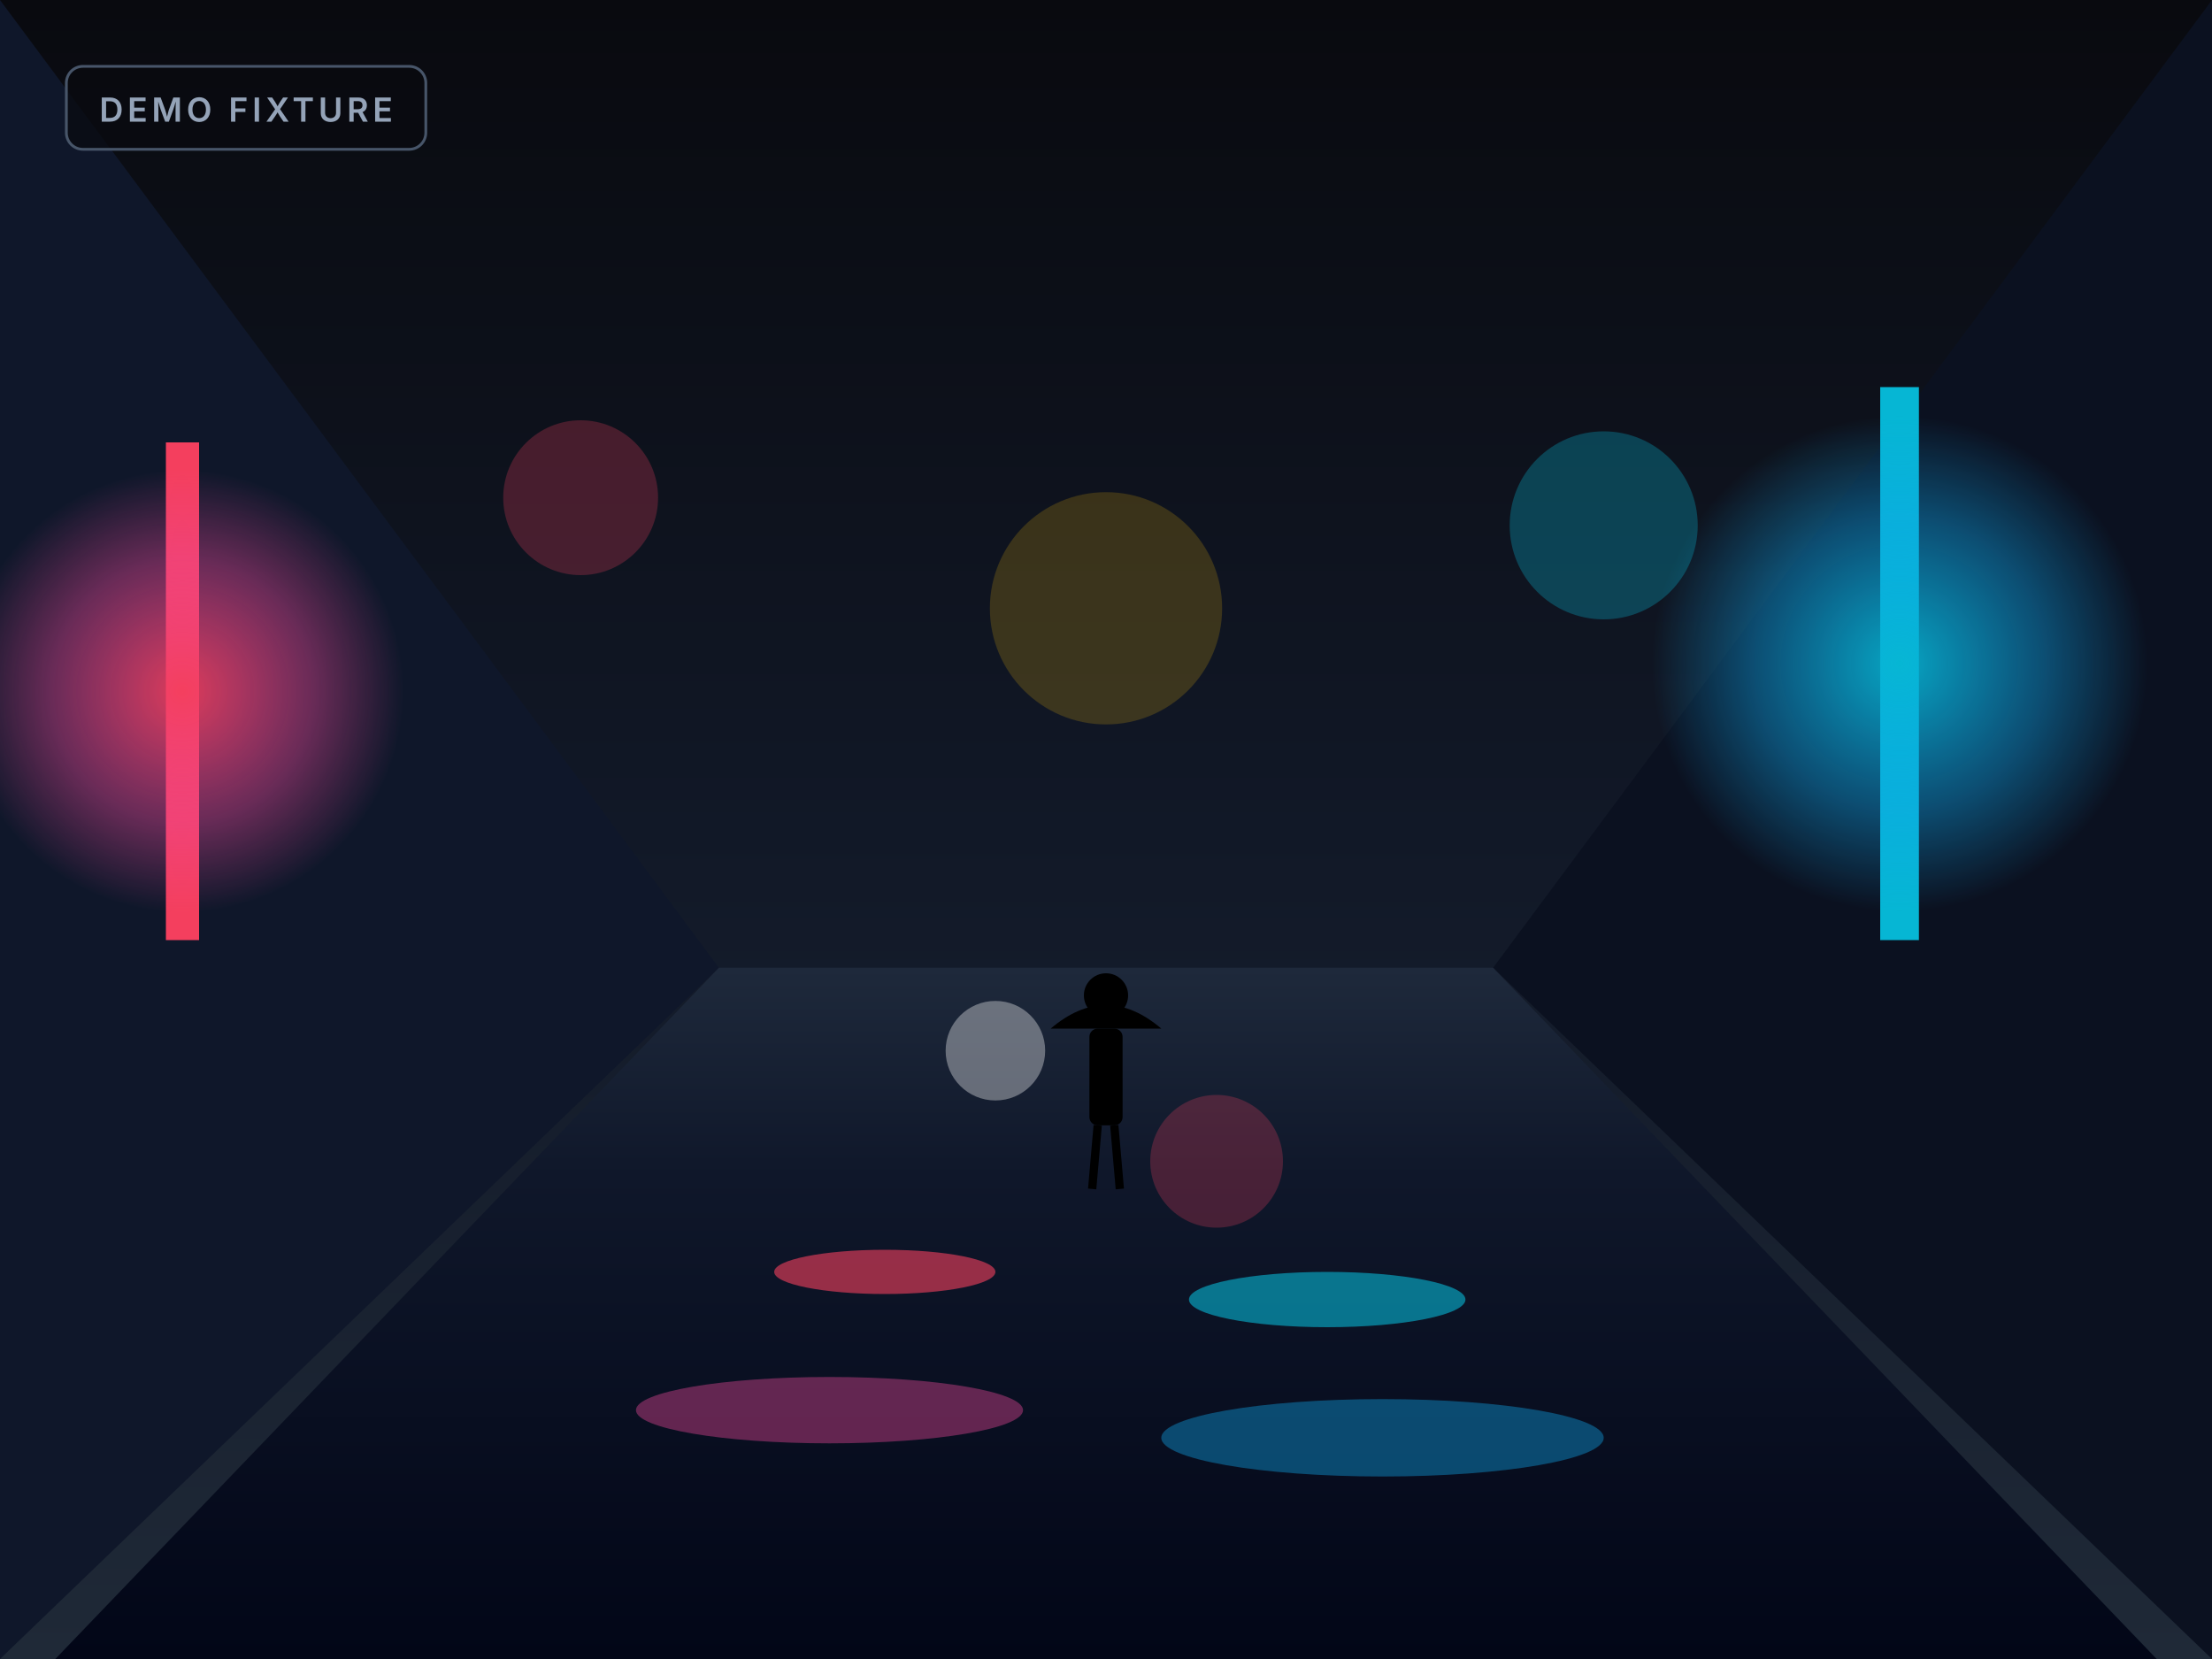
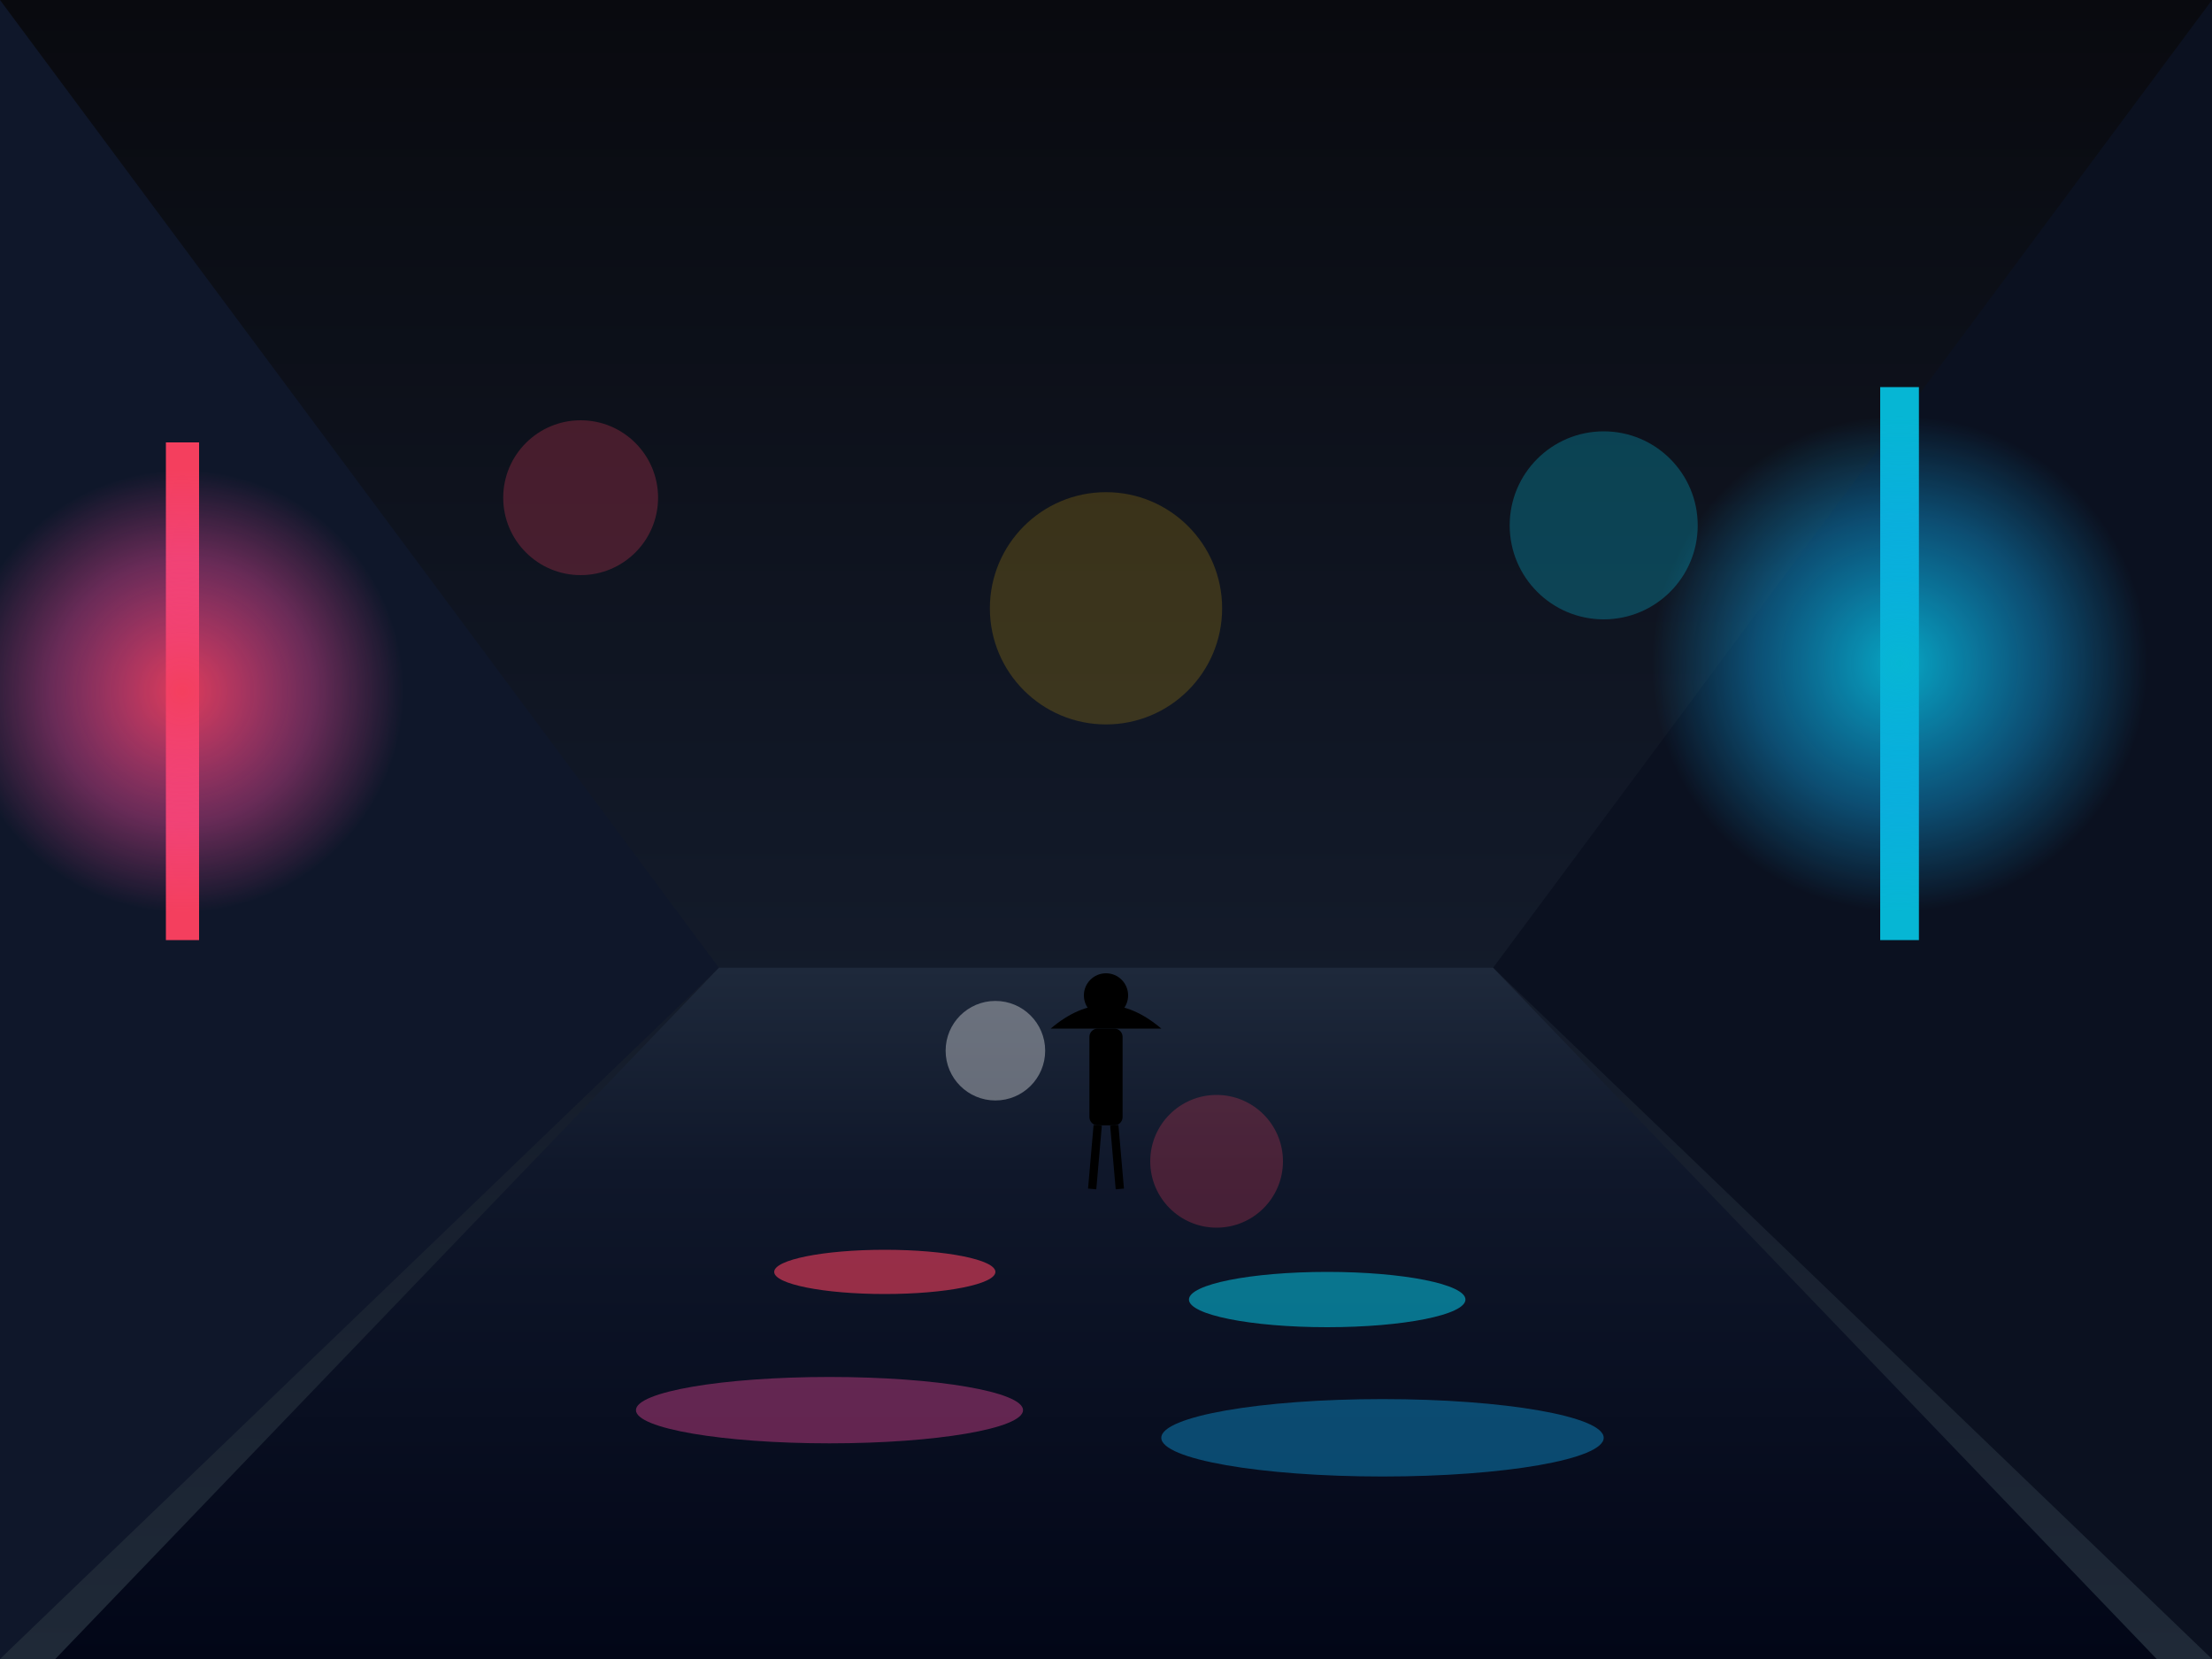
<svg xmlns="http://www.w3.org/2000/svg" viewBox="0 0 800 600" width="800" height="600">
  <defs>
    <linearGradient id="nightSky" x1="0" y1="0" x2="0" y2="1">
      <stop offset="0%" stop-color="#090a0f" />
      <stop offset="50%" stop-color="#111827" />
      <stop offset="100%" stop-color="#1f2937" />
    </linearGradient>
    <radialGradient id="neonPink" cx="50%" cy="50%" r="50%">
      <stop offset="0%" stop-color="#f43f5e" stop-opacity="0.9" />
      <stop offset="60%" stop-color="#ec4899" stop-opacity="0.4" />
      <stop offset="100%" stop-color="#ec4899" stop-opacity="0" />
    </radialGradient>
    <radialGradient id="neonCyan" cx="50%" cy="50%" r="50%">
      <stop offset="0%" stop-color="#06b6d4" stop-opacity="0.9" />
      <stop offset="60%" stop-color="#0ea5e9" stop-opacity="0.4" />
      <stop offset="100%" stop-color="#0ea5e9" stop-opacity="0" />
    </radialGradient>
    <linearGradient id="wetAsphalt" x1="0" y1="0" x2="0" y2="1">
      <stop offset="0%" stop-color="#1e293b" />
      <stop offset="30%" stop-color="#0f172a" />
      <stop offset="100%" stop-color="#020617" />
    </linearGradient>
  </defs>
  <rect width="800" height="600" fill="url(#nightSky)" />
  <polygon points="0,0 260,350 0,600" fill="#0f172a" />
  <polygon points="800,0 540,350 800,600" fill="#0b1120" />
  <polygon points="260,350 540,350 780,600 20,600" fill="url(#wetAsphalt)" />
  <rect x="60" y="160" width="12" height="180" fill="#f43f5e" />
  <circle cx="66" cy="250" r="80" fill="url(#neonPink)" />
  <rect x="680" y="140" width="14" height="200" fill="#06b6d4" />
  <circle cx="687" cy="240" r="90" fill="url(#neonCyan)" />
  <ellipse cx="320" cy="460" rx="40" ry="8" fill="#f43f5e" opacity="0.6" />
  <ellipse cx="300" cy="510" rx="70" ry="12" fill="#ec4899" opacity="0.4" />
  <ellipse cx="480" cy="470" rx="50" ry="10" fill="#06b6d4" opacity="0.6" />
  <ellipse cx="500" cy="520" rx="80" ry="14" fill="#0ea5e9" opacity="0.4" />
  <circle cx="210" cy="180" r="28" fill="#f43f5e" opacity="0.25" />
  <circle cx="400" cy="220" r="42" fill="#eab308" opacity="0.2" />
  <circle cx="580" cy="190" r="34" fill="#06b6d4" opacity="0.3" />
  <circle cx="360" cy="380" r="18" fill="#ffffff" opacity="0.35" />
  <circle cx="440" cy="420" r="24" fill="#f43f5e" opacity="0.25" />
  <circle cx="400" cy="360" r="8" fill="#000000" />
  <path d="M 380 372 Q 400 355 420 372 Z" fill="#000000" />
  <rect x="394" y="372" width="12" height="35" rx="3" fill="#000000" />
  <line x1="397" y1="407" x2="395" y2="430" stroke="#000000" stroke-width="3" />
  <line x1="403" y1="407" x2="405" y2="430" stroke="#000000" stroke-width="3" />
-   <rect x="24" y="24" width="130" height="30" rx="6" fill="#090a0f" fill-opacity="0.75" stroke="#475569" stroke-width="1" />
-   <text x="89" y="44" fill="#94a3b8" font-family="system-ui, -apple-system, sans-serif" font-size="12" font-weight="600" text-anchor="middle" letter-spacing="1.5">DEMO FIXTURE</text>
</svg>
